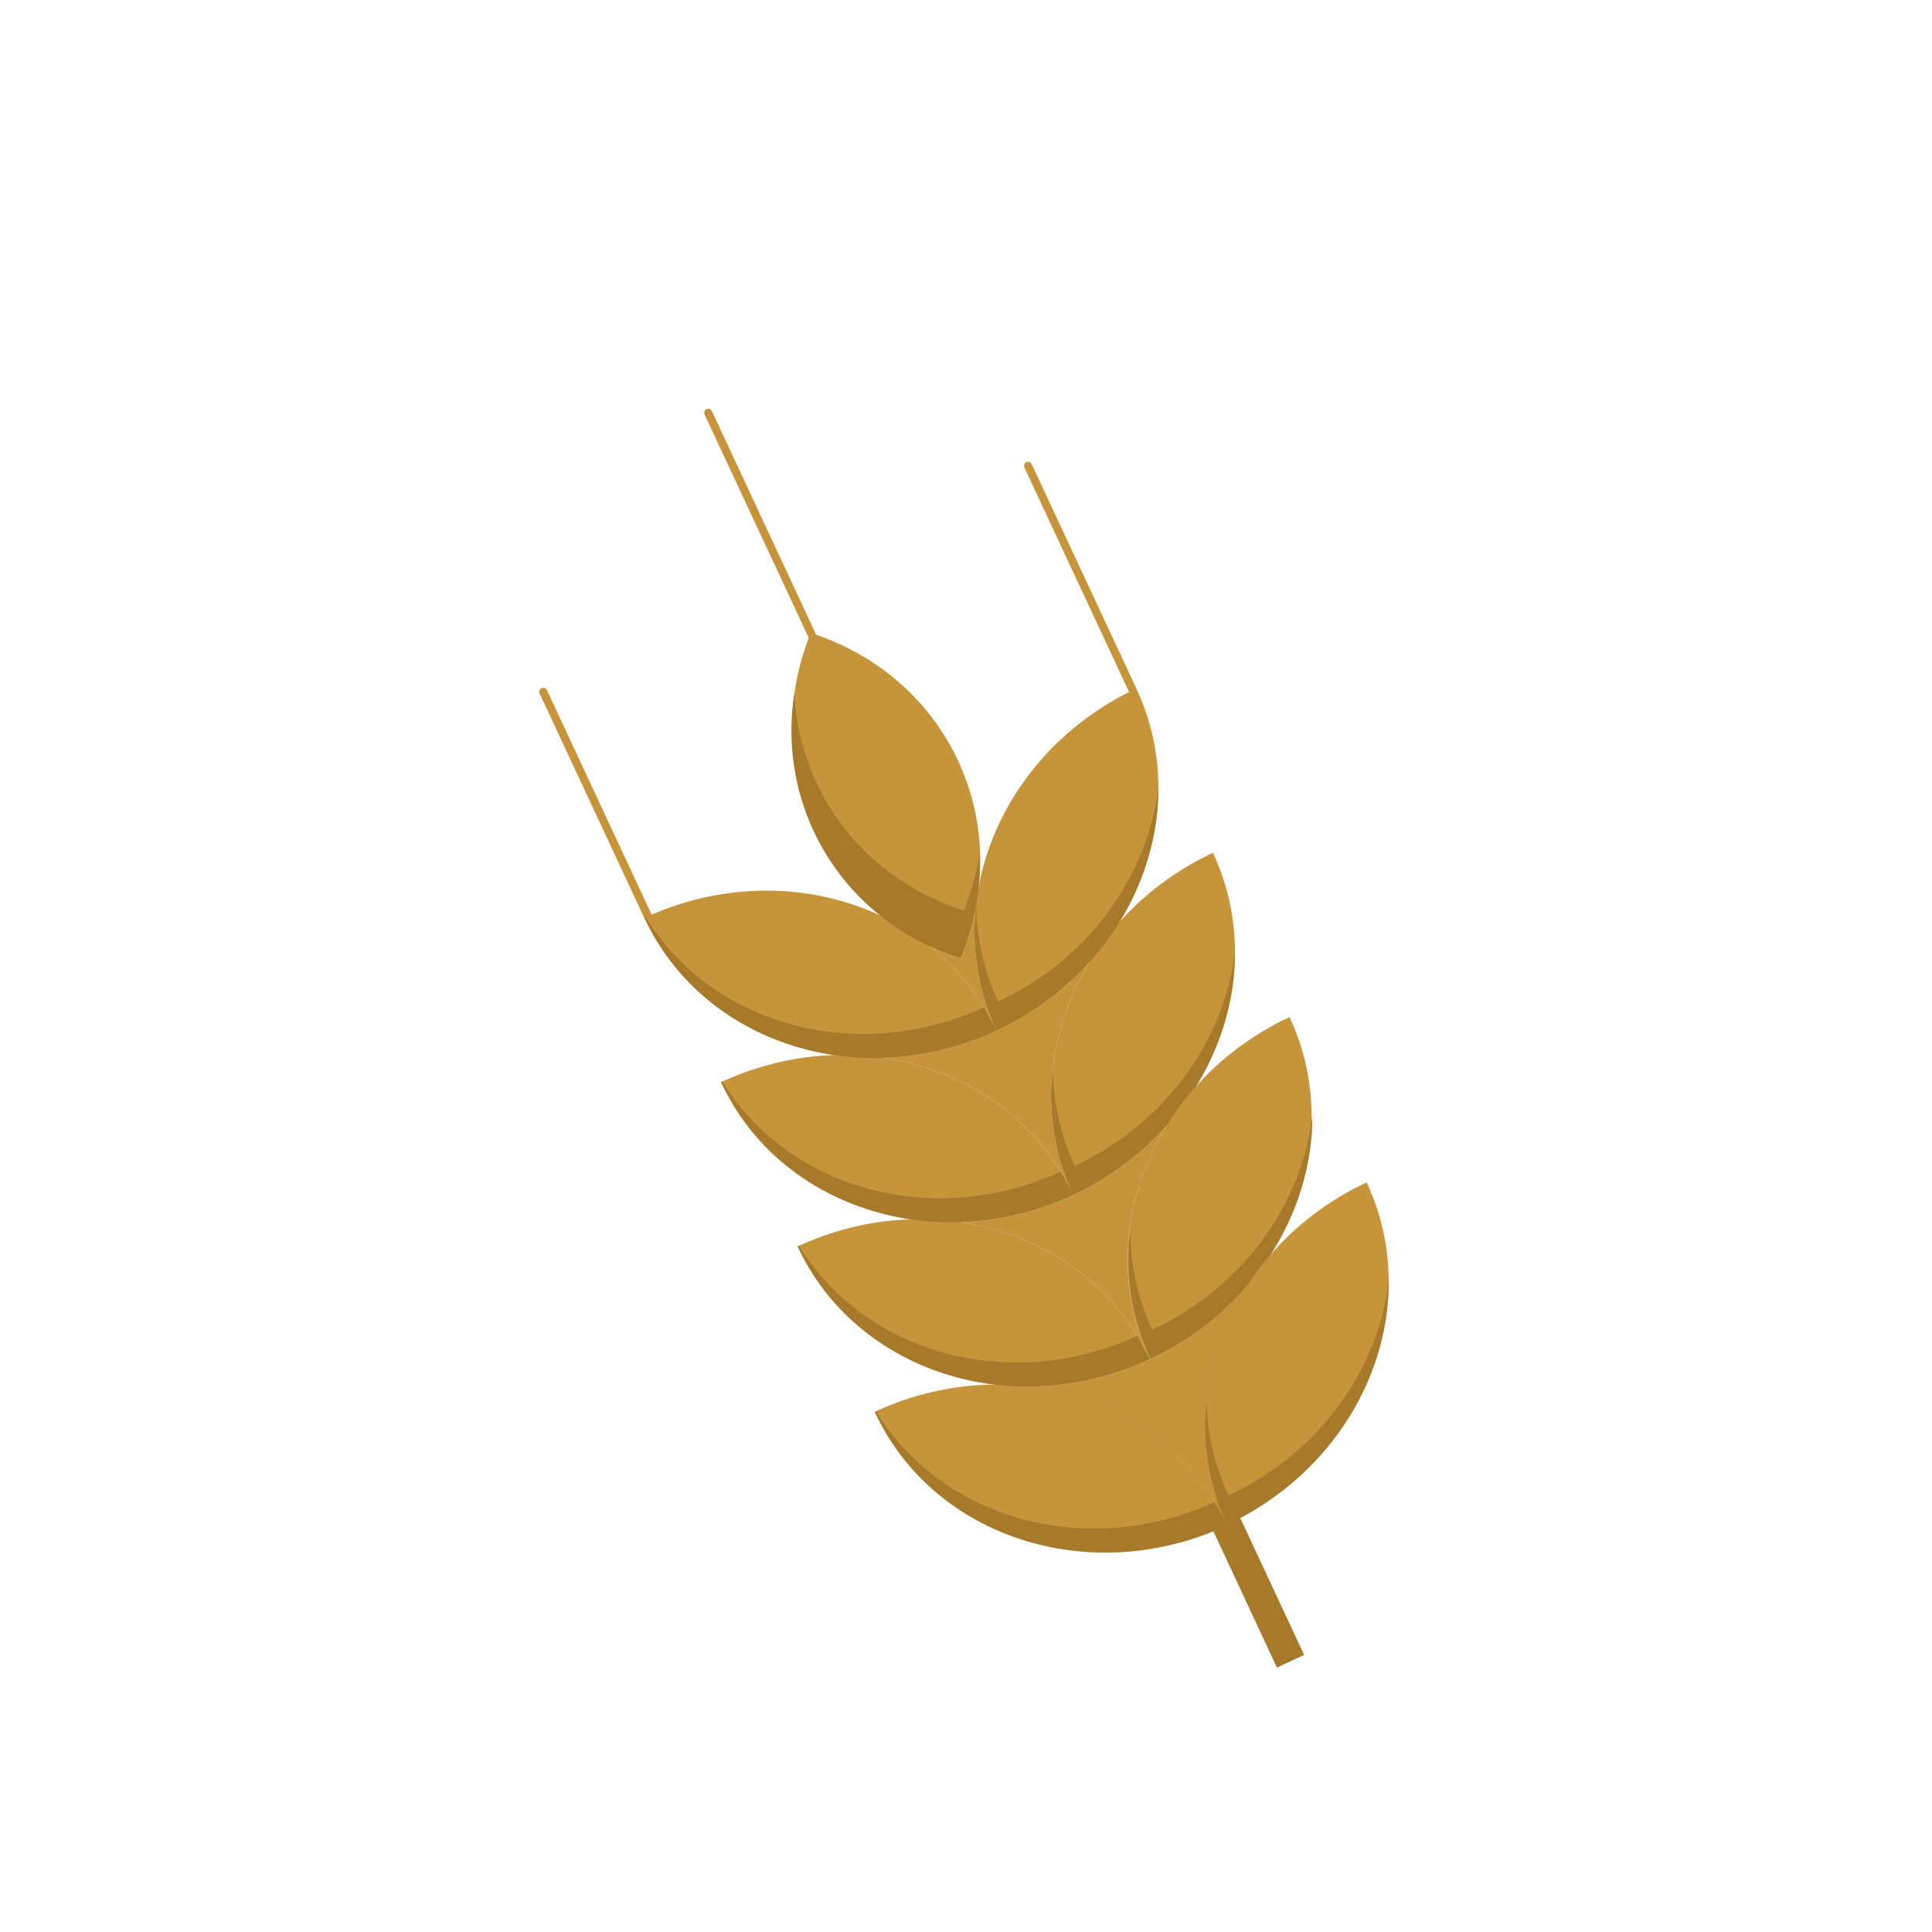
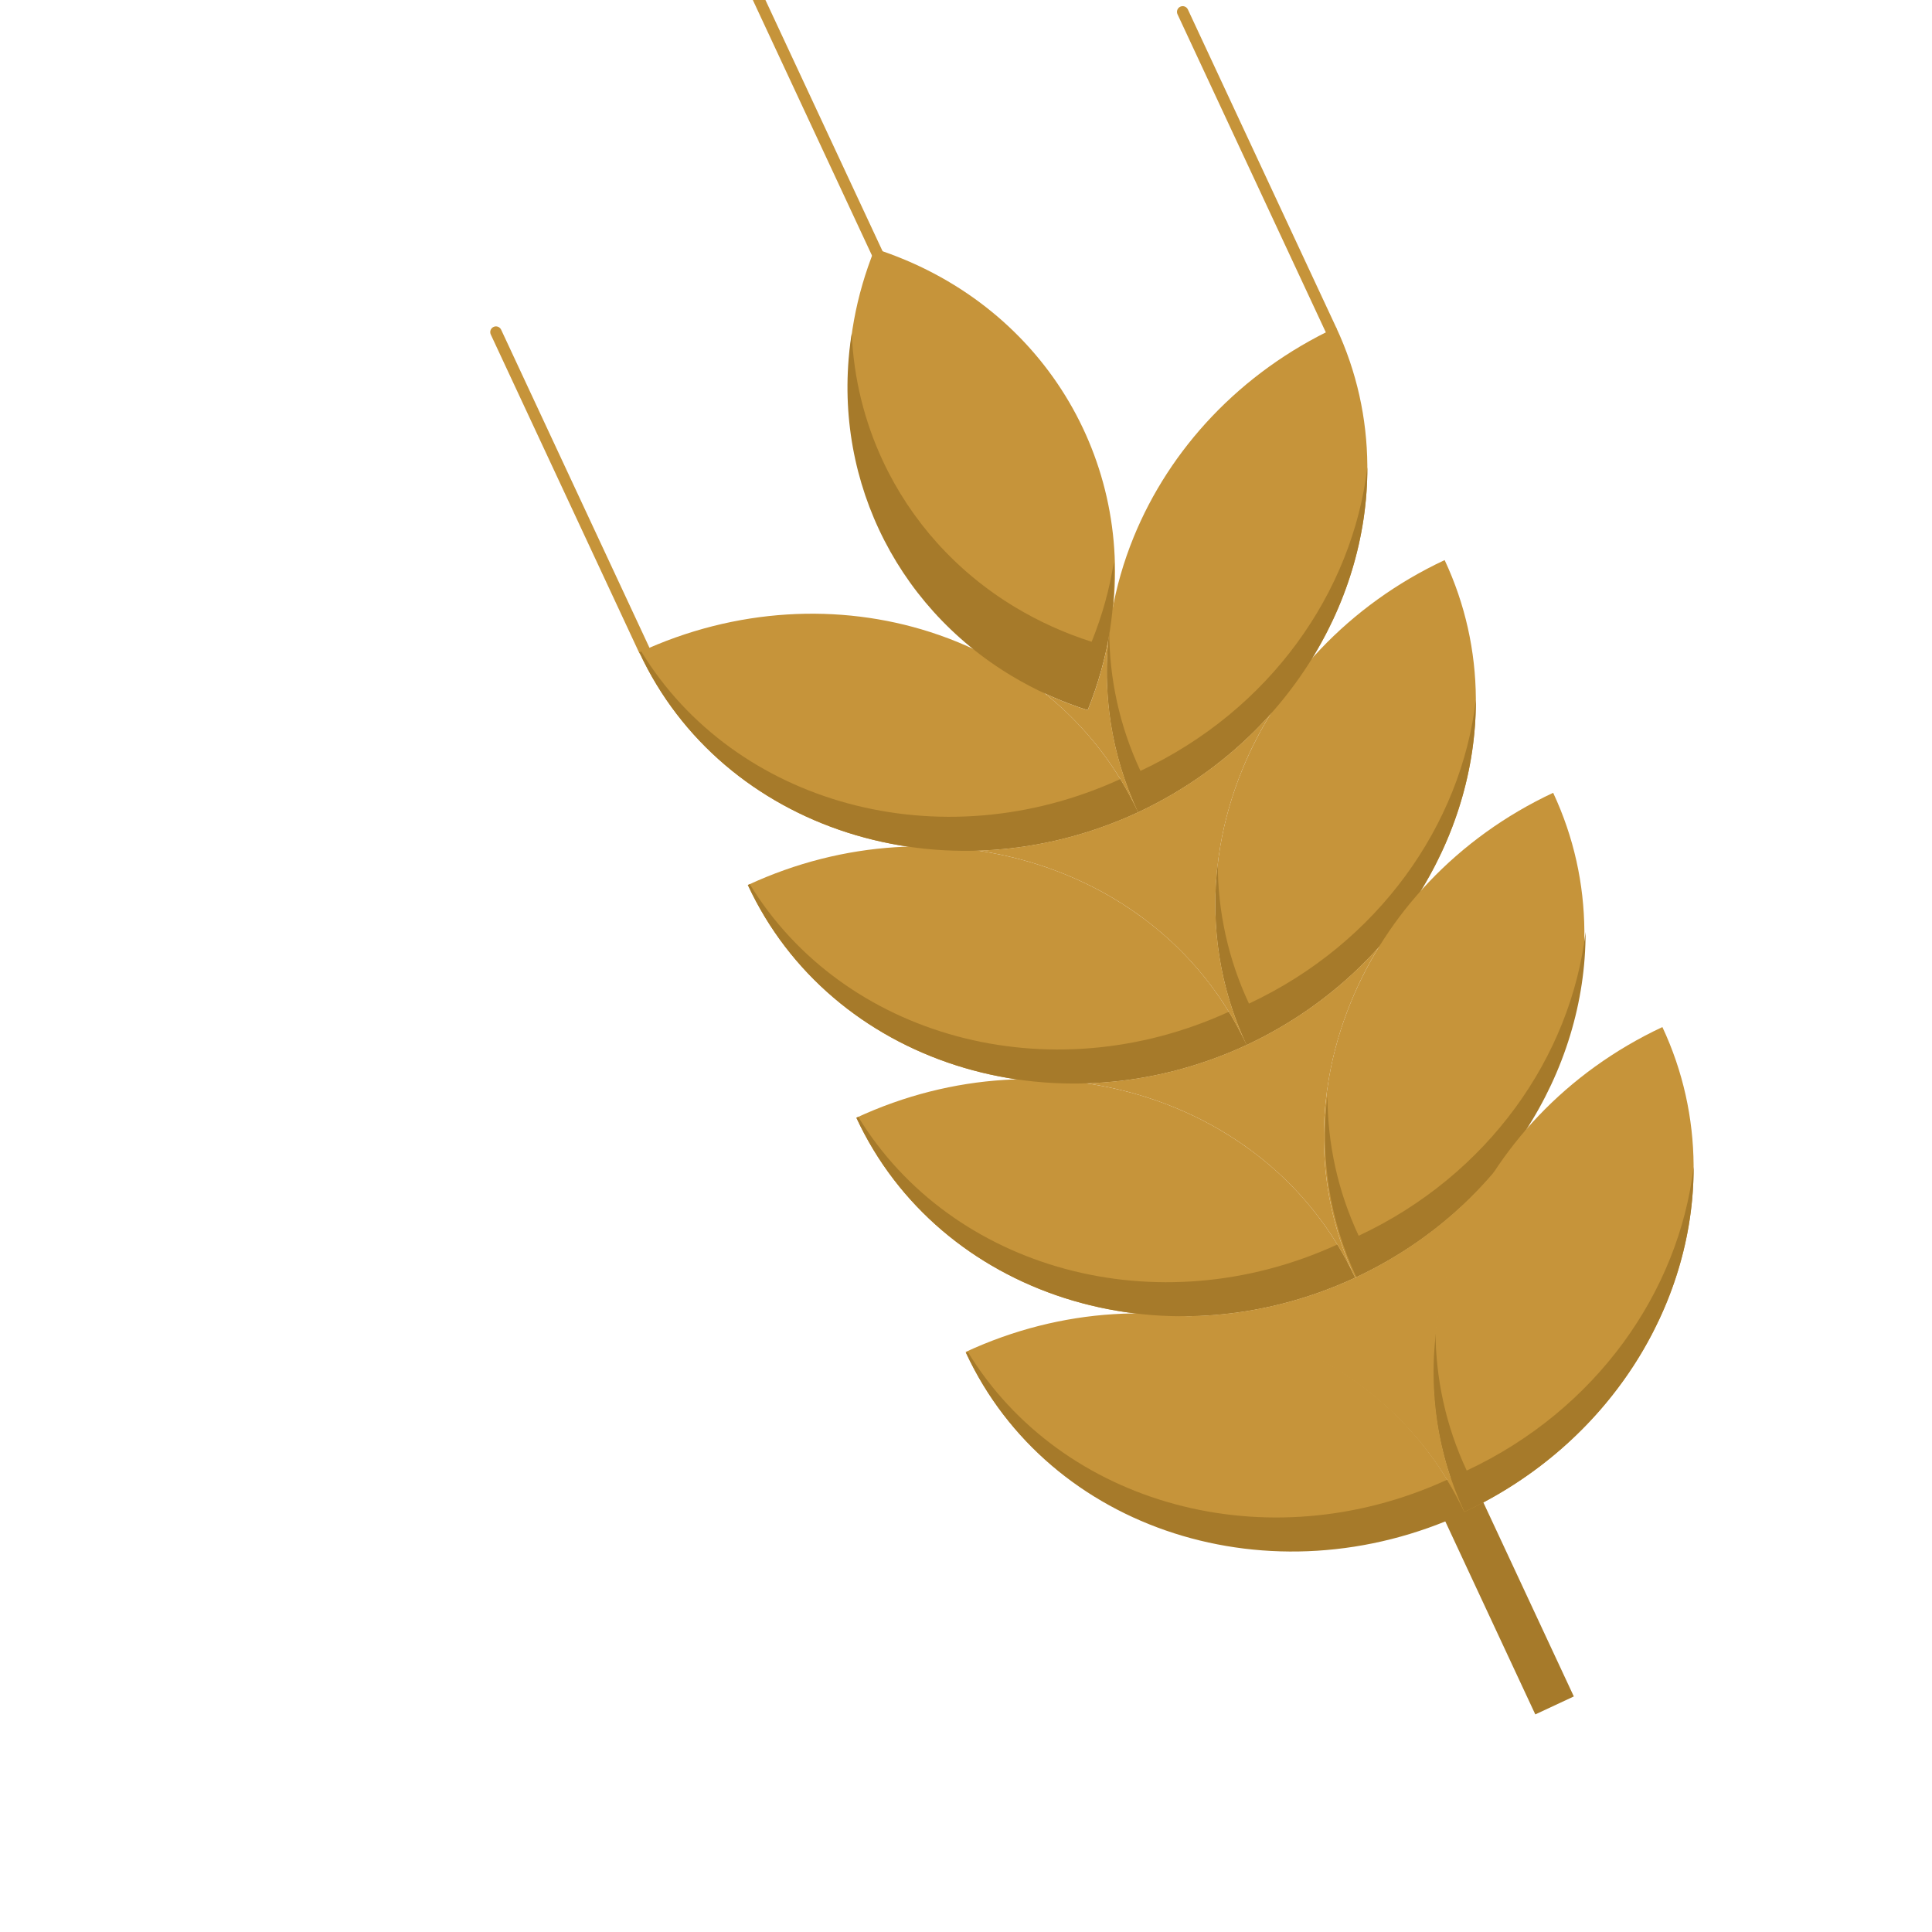
- <svg xmlns="http://www.w3.org/2000/svg" width="100%" height="100%" viewBox="-60 -585 3400 3400" version="1.1" style="fill-rule:evenodd;clip-rule:evenodd;stroke-linejoin:round;stroke-miterlimit:2;">
+ <svg xmlns="http://www.w3.org/2000/svg" width="100%" height="100%" viewBox="280 220 2400 2400" version="1.1" style="fill-rule:evenodd;clip-rule:evenodd;stroke-linejoin:round;stroke-miterlimit:2;">
  <g transform="rotate(-25, 1642, 1115)">
    <g transform="matrix(1.16511,0,0,1.16511,1646.72,1265.13)">
      <g transform="matrix(1,0,0,1,-1066.66,-1066.66)">
        <g transform="matrix(4.16667,0,0,4.16667,0,0)">
          <g transform="matrix(0.302148,0,0,0.235841,55.3441,90.7904)">
            <rect x="642" y="1477" width="36" height="271" style="fill:rgb(166,122,42);" />
          </g>
          <g transform="matrix(0.0812566,0,0,0.341837,298.037,-436.286)">
            <path d="M660.001,1477C669.941,1477 678,1478.92 678,1481.28C678,1513.05 678,1711.95 678,1743.72C678,1746.08 669.941,1748 660.001,1748C660,1748 660,1748 659.999,1748C650.059,1748 642,1746.08 642,1743.72C642,1711.95 642,1513.05 642,1481.28C642,1478.92 650.059,1477 659.999,1477C660,1477 660,1477 660.001,1477Z" style="fill:rgb(198,148,58);" />
          </g>
          <g transform="matrix(0.0812566,0,0,0.341837,201.091,-502.713)">
            <path d="M660.001,1477C669.941,1477 678,1478.92 678,1481.28C678,1513.05 678,1711.95 678,1743.72C678,1746.08 669.941,1748 660.001,1748C660,1748 660,1748 659.999,1748C650.059,1748 642,1746.08 642,1743.72C642,1711.95 642,1513.05 642,1481.28C642,1478.92 650.059,1477 659.999,1477C660,1477 660,1477 660.001,1477Z" style="fill:rgb(198,148,58);" />
          </g>
          <g transform="matrix(0.0812566,0,0,0.341837,104.144,-436.286)">
            <path d="M660.001,1477C669.941,1477 678,1478.92 678,1481.28C678,1513.05 678,1711.95 678,1743.72C678,1746.08 669.941,1748 660.001,1748C660,1748 660,1748 659.999,1748C650.059,1748 642,1746.08 642,1743.72C642,1711.95 642,1513.05 642,1481.28C642,1478.92 650.059,1477 659.999,1477C660,1477 660,1477 660.001,1477Z" style="fill:rgb(198,148,58);" />
          </g>
          <g transform="matrix(0.997584,-0.00168552,0.00155454,0.920061,-0.909909,81.2395)">
            <path d="M354.762,86.071C354.762,140.611 310.543,184.83 256.003,184.83C256.003,165.229 261.718,146.965 271.558,131.605C275.41,125.593 279.901,120.027 284.93,114.999C302.794,97.123 327.481,86.071 354.762,86.071Z" style="fill:rgb(198,148,58);fill-rule:nonzero;" />
          </g>
          <g transform="matrix(0.997584,-0.00168552,0.00155454,0.920061,-0.909909,81.2395)">
            <path d="M267.882,137.833L267.967,137.677C268.163,137.387 268.357,137.097 268.55,136.805C268.33,137.149 268.107,137.491 267.882,137.833Z" style="fill:rgb(198,148,58);fill-rule:nonzero;" />
          </g>
          <g transform="matrix(0.997584,-0.00168552,0.00155454,0.920061,-0.909909,146.944)">
            <path d="M354.762,86.071C354.762,140.611 310.543,184.83 256.003,184.83C256.003,165.229 261.718,146.965 271.558,131.605C275.41,125.593 279.901,120.027 284.93,114.999C302.794,97.123 327.481,86.071 354.762,86.071Z" style="fill:rgb(198,148,58);fill-rule:nonzero;" />
          </g>
          <g transform="matrix(0.997584,-0.00168552,0.00155454,0.920061,-0.909895,146.944)">
            <path d="M346.818,124.939C331.724,160.157 296.743,184.83 256.003,184.83C256.003,166.989 260.738,150.256 269.008,135.812C263.893,147.744 261.058,160.887 261.058,174.693C297.764,174.693 329.795,154.664 346.818,124.939Z" style="fill:rgb(166,122,42);fill-rule:nonzero;" />
          </g>
          <g transform="matrix(0.997584,-0.00168552,0.00155454,0.920061,-0.909909,81.2395)">
            <path d="M346.818,124.939C331.724,160.157 296.743,184.83 256.003,184.83C256.003,166.989 260.738,150.256 269.008,135.812C263.893,147.744 261.058,160.887 261.058,174.693C297.764,174.693 329.795,154.664 346.818,124.939Z" style="fill:rgb(166,122,42);fill-rule:nonzero;" />
          </g>
          <g transform="matrix(0.997584,-0.00168552,0.00155454,0.920061,-0.909909,212.648)">
            <path d="M354.762,86.071C354.762,140.611 310.543,184.83 256.003,184.83C256.003,165.229 261.718,146.965 271.558,131.605C275.41,125.593 279.901,120.027 284.93,114.999C302.794,97.123 327.481,86.071 354.762,86.071Z" style="fill:rgb(198,148,58);fill-rule:nonzero;" />
          </g>
          <g transform="matrix(0.997584,-0.00168552,0.00155454,0.920061,-0.575207,212.648)">
            <path d="M346.818,124.939C331.724,160.157 296.743,184.83 256.003,184.83C256.003,166.989 260.738,150.256 269.008,135.812C263.893,147.744 261.058,160.887 261.058,174.693C297.764,174.693 329.795,154.664 346.818,124.939Z" style="fill:rgb(166,122,42);fill-rule:nonzero;" />
          </g>
          <g transform="matrix(0.997584,-0.00168552,0.00155454,0.920061,-0.909909,278.788)">
            <path d="M354.762,86.071C354.762,140.611 310.543,184.83 256.003,184.83C256.003,165.229 261.718,146.965 271.558,131.605C275.41,125.593 279.901,120.027 284.93,114.999C302.794,97.123 327.481,86.071 354.762,86.071Z" style="fill:rgb(198,148,58);fill-rule:nonzero;" />
          </g>
          <g transform="matrix(-0.997584,-0.00168552,-0.00155454,0.920061,510.434,81.2395)">
            <path d="M354.762,86.071C354.762,140.611 310.543,184.83 256.003,184.83C256.003,165.229 261.718,146.965 271.558,131.605C275.41,125.593 279.901,120.027 284.93,114.999C302.794,97.123 327.481,86.071 354.762,86.071Z" style="fill:rgb(198,148,58);fill-rule:nonzero;" />
          </g>
          <g transform="matrix(0.997584,-0.00168552,0.00155454,0.920061,-0.909895,278.788)">
            <path d="M346.818,124.939C331.724,160.157 296.743,184.83 256.003,184.83C256.003,166.989 260.738,150.256 269.008,135.812C263.893,147.744 261.058,160.887 261.058,174.693C297.764,174.693 329.795,154.664 346.818,124.939Z" style="fill:rgb(166,122,42);fill-rule:nonzero;" />
          </g>
          <g transform="matrix(-0.997584,-0.00168552,-0.00155454,0.920061,510.434,146.944)">
            <path d="M354.762,86.071C354.762,140.611 310.543,184.83 256.003,184.83C256.003,165.229 261.718,146.965 271.558,131.605C275.41,125.593 279.901,120.027 284.93,114.999C302.794,97.123 327.481,86.071 354.762,86.071Z" style="fill:rgb(198,148,58);fill-rule:nonzero;" />
          </g>
          <g transform="matrix(-0.997584,-0.00168552,-0.00155454,0.920061,510.434,212.648)">
            <path d="M354.762,86.071C354.762,140.611 310.543,184.83 256.003,184.83C256.003,165.229 261.718,146.965 271.558,131.605C275.41,125.593 279.901,120.027 284.93,114.999C302.794,97.123 327.481,86.071 354.762,86.071Z" style="fill:rgb(198,148,58);fill-rule:nonzero;" />
          </g>
          <g transform="matrix(-0.997584,-0.00168552,-0.00155454,0.920061,510.434,278.788)">
            <path d="M354.762,86.071C354.762,140.611 310.543,184.83 256.003,184.83C256.003,165.229 261.718,146.965 271.558,131.605C275.41,125.593 279.901,120.027 284.93,114.999C302.794,97.123 327.481,86.071 354.762,86.071Z" style="fill:rgb(198,148,58);fill-rule:nonzero;" />
          </g>
          <g transform="matrix(-0.997584,-0.00168552,-0.00155454,0.920061,510.434,81.2395)">
            <path d="M354.232,86.072C349.032,135.531 307.322,174.118 256.549,174.384C256.188,177.817 256.003,181.302 256.003,184.83C310.543,184.83 354.762,140.611 354.762,86.071C354.585,86.071 354.409,86.071 354.232,86.072Z" style="fill:rgb(166,122,42);fill-rule:nonzero;" />
          </g>
          <g transform="matrix(-0.997584,-0.00168552,-0.00155454,0.920061,510.434,146.944)">
            <path d="M354.232,86.072C349.032,135.531 307.322,174.118 256.549,174.384C256.188,177.817 256.003,181.302 256.003,184.83C310.543,184.83 354.762,140.611 354.762,86.071C354.585,86.071 354.409,86.071 354.232,86.072Z" style="fill:rgb(166,122,42);fill-rule:nonzero;" />
          </g>
          <g transform="matrix(-0.997584,-0.00168552,-0.00155454,0.920061,510.434,212.648)">
            <path d="M354.232,86.072C349.032,135.531 307.322,174.118 256.549,174.384C256.188,177.817 256.003,181.302 256.003,184.83C310.543,184.83 354.762,140.611 354.762,86.071C354.585,86.071 354.409,86.071 354.232,86.072Z" style="fill:rgb(166,122,42);fill-rule:nonzero;" />
          </g>
          <g transform="matrix(-0.997584,-0.00168552,-0.00155454,0.920061,510.434,279.074)">
            <path d="M354.232,86.072C349.032,135.531 307.322,174.118 256.549,174.384C256.188,177.817 256.003,181.302 256.003,184.83C310.543,184.83 354.762,140.611 354.762,86.071C354.585,86.071 354.409,86.071 354.232,86.072Z" style="fill:rgb(166,122,42);fill-rule:nonzero;" />
          </g>
          <g transform="matrix(0.993935,-0.00167935,0.00156022,0.923423,0.192159,84.2071)">
            <path d="M256.003,8.57C289.147,41.714 293.799,92.563 269.981,130.69C266.084,136.93 261.421,142.828 256.003,148.245C250.574,142.828 245.911,136.93 242.014,130.69C232.048,114.746 227.076,96.574 227.076,78.402C227.076,53.132 236.711,27.863 256.003,8.57Z" style="fill:rgb(198,148,58);fill-rule:nonzero;" />
          </g>
          <g transform="matrix(0.993935,-0.00167935,0.00156022,0.923423,-0.565328,85.2843)">
            <path d="M278.239,114.198C276.032,119.885 273.28,125.41 269.981,130.69C266.084,136.93 261.421,142.828 256.003,148.245C250.574,142.828 245.911,136.93 242.014,130.69C232.048,114.746 227.076,96.574 227.076,78.402C227.076,60.161 232.096,41.921 242.145,25.929C237.692,37.409 235.467,49.553 235.467,61.697C235.467,79.869 240.439,98.041 250.405,113.985C254.302,120.225 258.965,126.123 264.394,131.54C269.75,126.185 274.369,120.359 278.239,114.198Z" style="fill:rgb(166,122,42);fill-rule:nonzero;" />
          </g>
          <g transform="matrix(0.993935,-0.00167935,0.00156022,0.923423,-0.565328,85.2843)">
            <path d="M268.526,132.95L268.611,132.795C268.808,132.506 269.003,132.217 269.196,131.926C268.975,132.269 268.752,132.61 268.526,132.95Z" style="fill:rgb(198,148,58);fill-rule:nonzero;" />
          </g>
          <g transform="matrix(0.359061,0,0,0.359061,-243.41,45.9555)">
            <path d="M1260.47,907.751C1298.42,926.139 1341.6,936.576 1387.43,936.653C1433.26,936.576 1476.44,926.139 1514.39,907.751C1497.39,917.765 1481.67,929.46 1467.5,942.582C1453.55,955.489 1441.09,969.773 1430.42,985.196C1403.29,1024.39 1387.51,1070.93 1387.43,1120.86C1387.41,1112.09 1386.92,1103.42 1385.96,1094.88C1381.45,1054.81 1366.81,1017.51 1344.44,985.196C1333.77,969.773 1321.31,955.489 1307.36,942.582C1293.19,929.46 1277.47,917.765 1260.47,907.751ZM1502.39,730.233C1489.94,738.45 1478.27,747.603 1467.5,757.582C1453.55,770.489 1441.09,784.773 1430.42,800.196C1403.29,839.392 1387.51,885.932 1387.43,935.857C1387.41,927.088 1386.92,918.423 1385.96,909.885C1381.45,869.81 1366.81,832.508 1344.44,800.196C1333.77,784.773 1321.31,770.489 1307.36,757.582C1296.59,747.603 1284.91,738.45 1272.46,730.233C1307.42,745.207 1346.36,753.595 1387.43,753.665C1428.5,753.595 1467.44,745.207 1502.39,730.233ZM1272.46,547.245C1307.42,562.219 1346.36,570.607 1387.43,570.676C1428.5,570.607 1467.44,562.219 1502.39,547.245C1489.94,555.461 1478.27,564.615 1467.5,574.593C1453.55,587.5 1441.09,601.784 1430.42,617.207C1403.29,656.404 1387.51,702.944 1387.43,752.868C1387.41,744.099 1386.92,735.435 1385.96,726.896C1381.45,686.821 1366.81,649.519 1344.44,617.207C1333.77,601.784 1321.31,587.5 1307.36,574.593C1296.59,564.615 1284.91,555.461 1272.46,547.245ZM1420.23,450.194L1420.46,449.794C1421.01,449.051 1421.55,448.306 1422.08,447.558C1421.47,448.44 1420.85,449.318 1420.23,450.194ZM1420.23,450.194C1399.38,485.821 1387.5,526.577 1387.43,569.88C1387.41,561.111 1386.92,552.446 1385.96,543.908C1382.87,516.441 1375.02,490.277 1363.18,466.13C1370.05,474.271 1377.54,482.109 1385.63,489.588C1398.79,477.328 1410.33,464.116 1420.23,450.194Z" style="fill:rgb(198,148,58);" />
          </g>
        </g>
      </g>
    </g>
  </g>
</svg>
